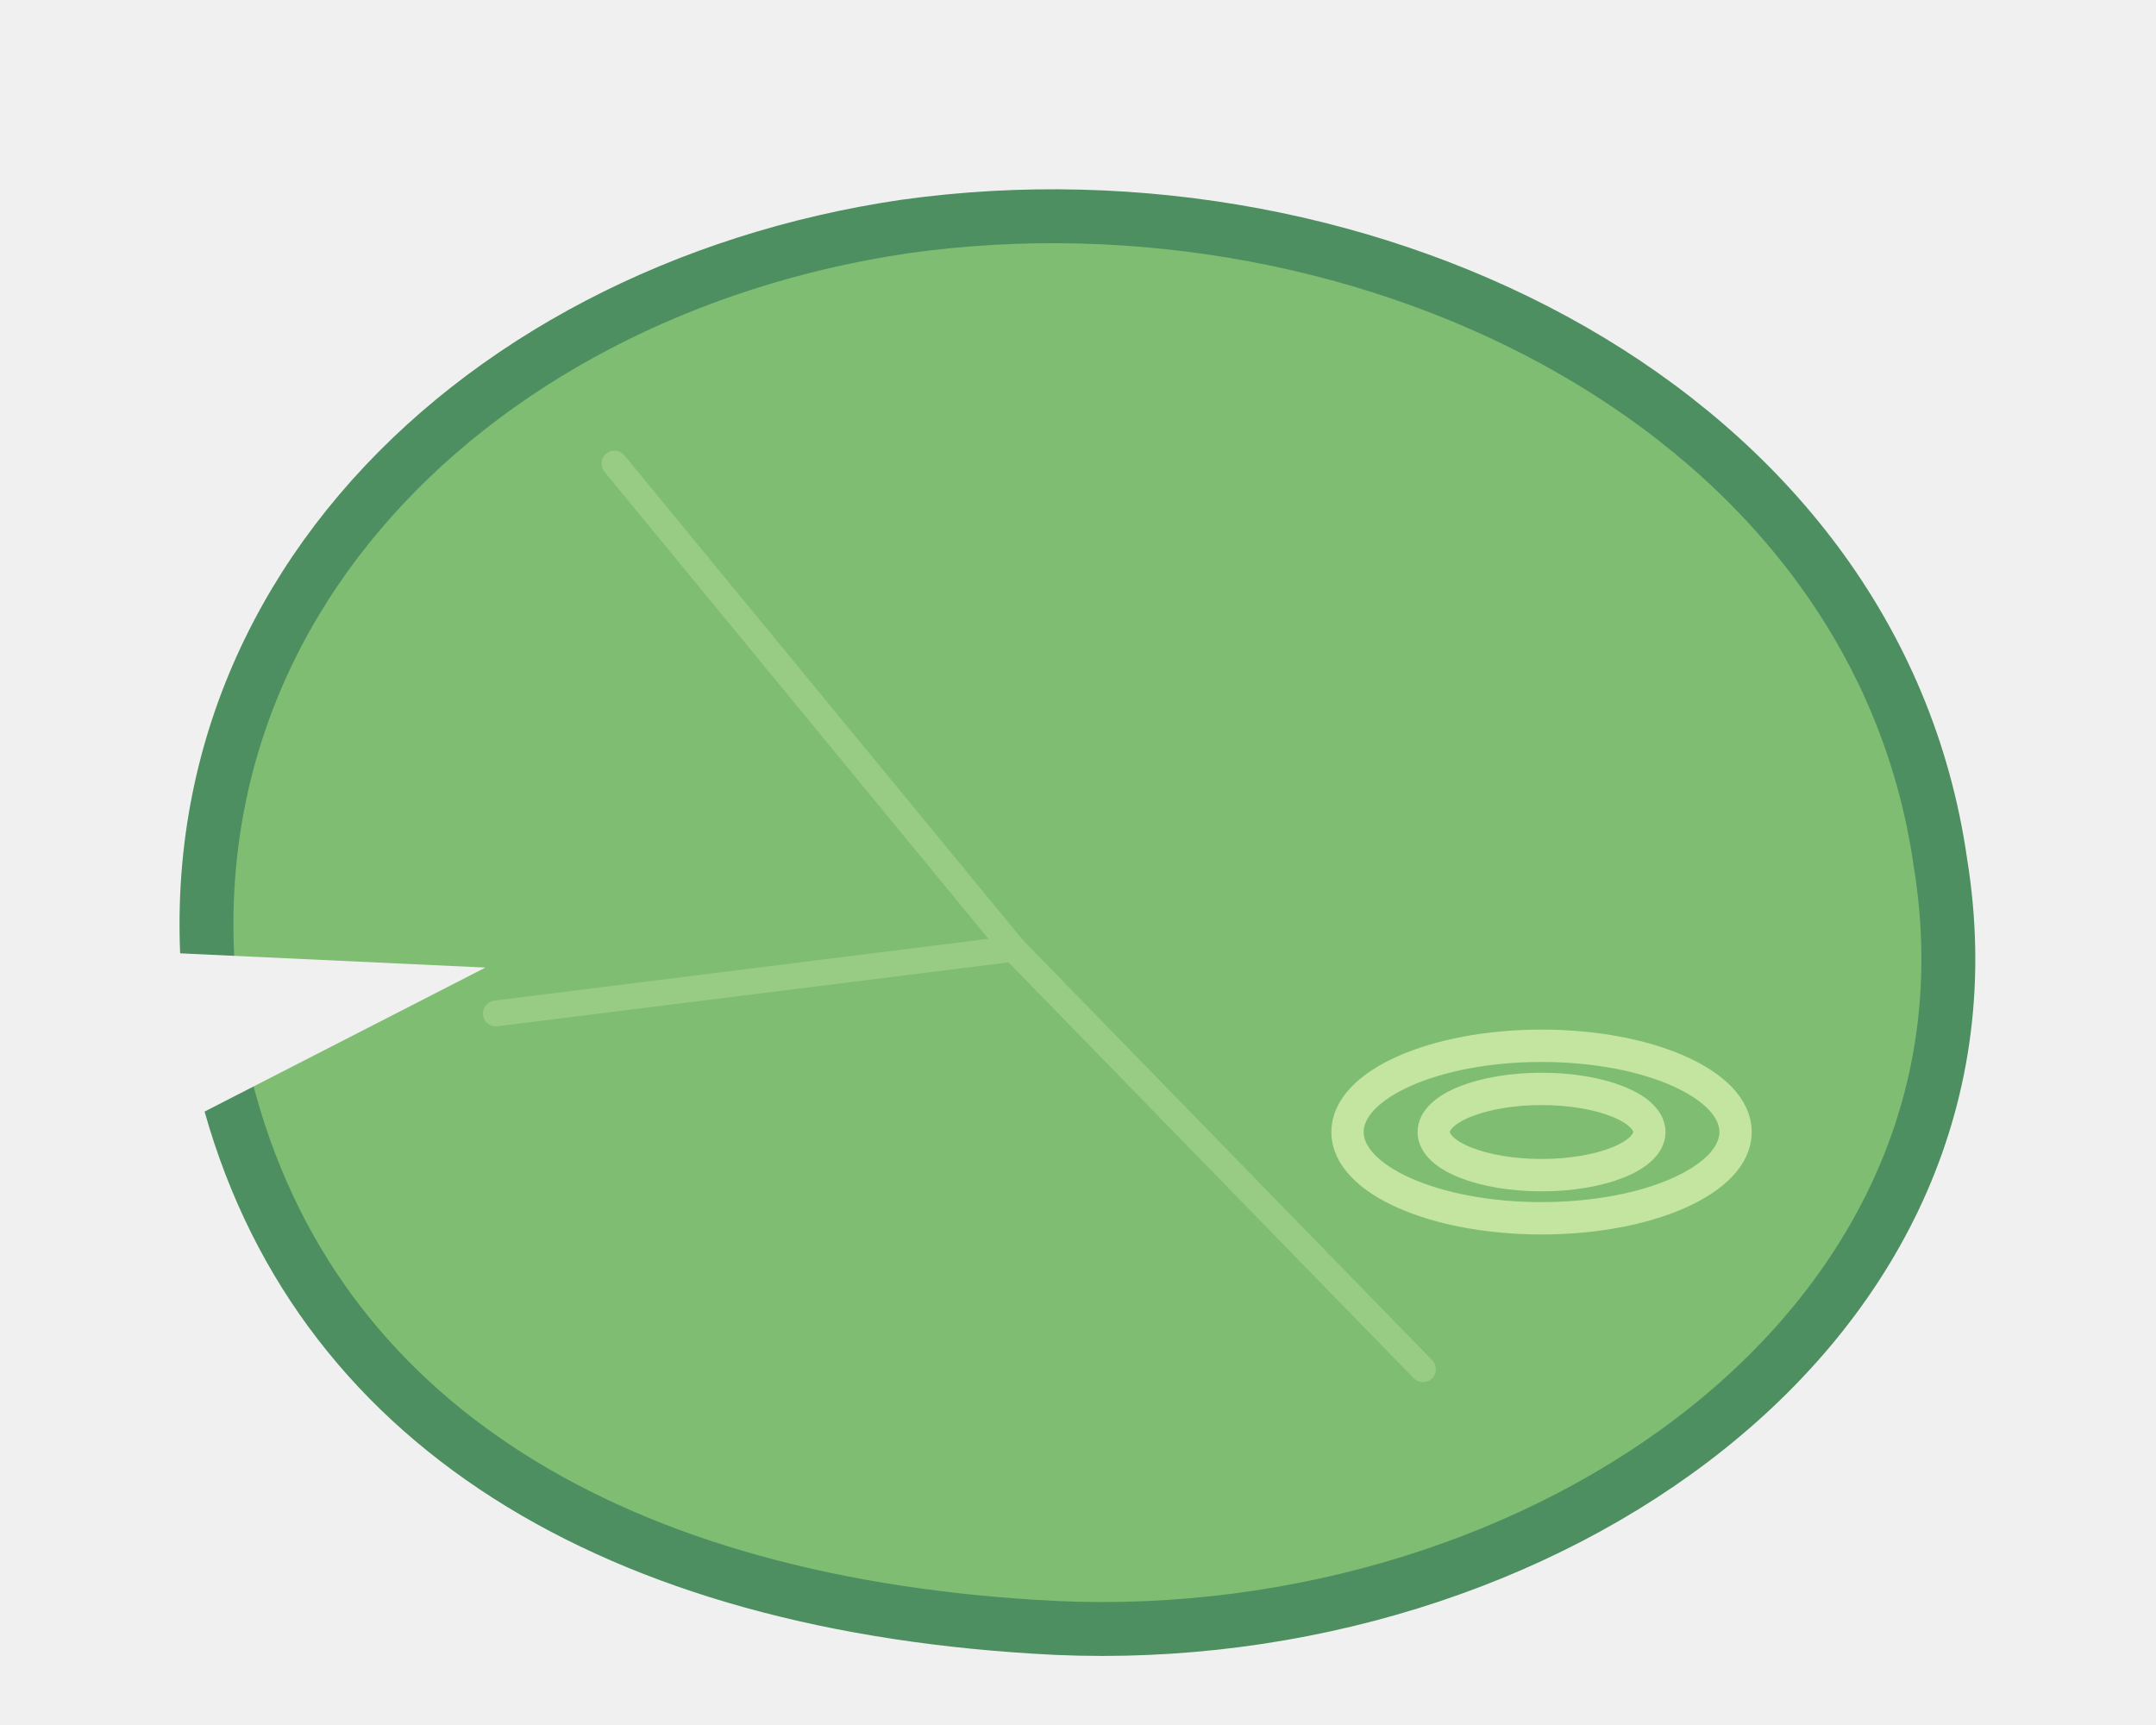
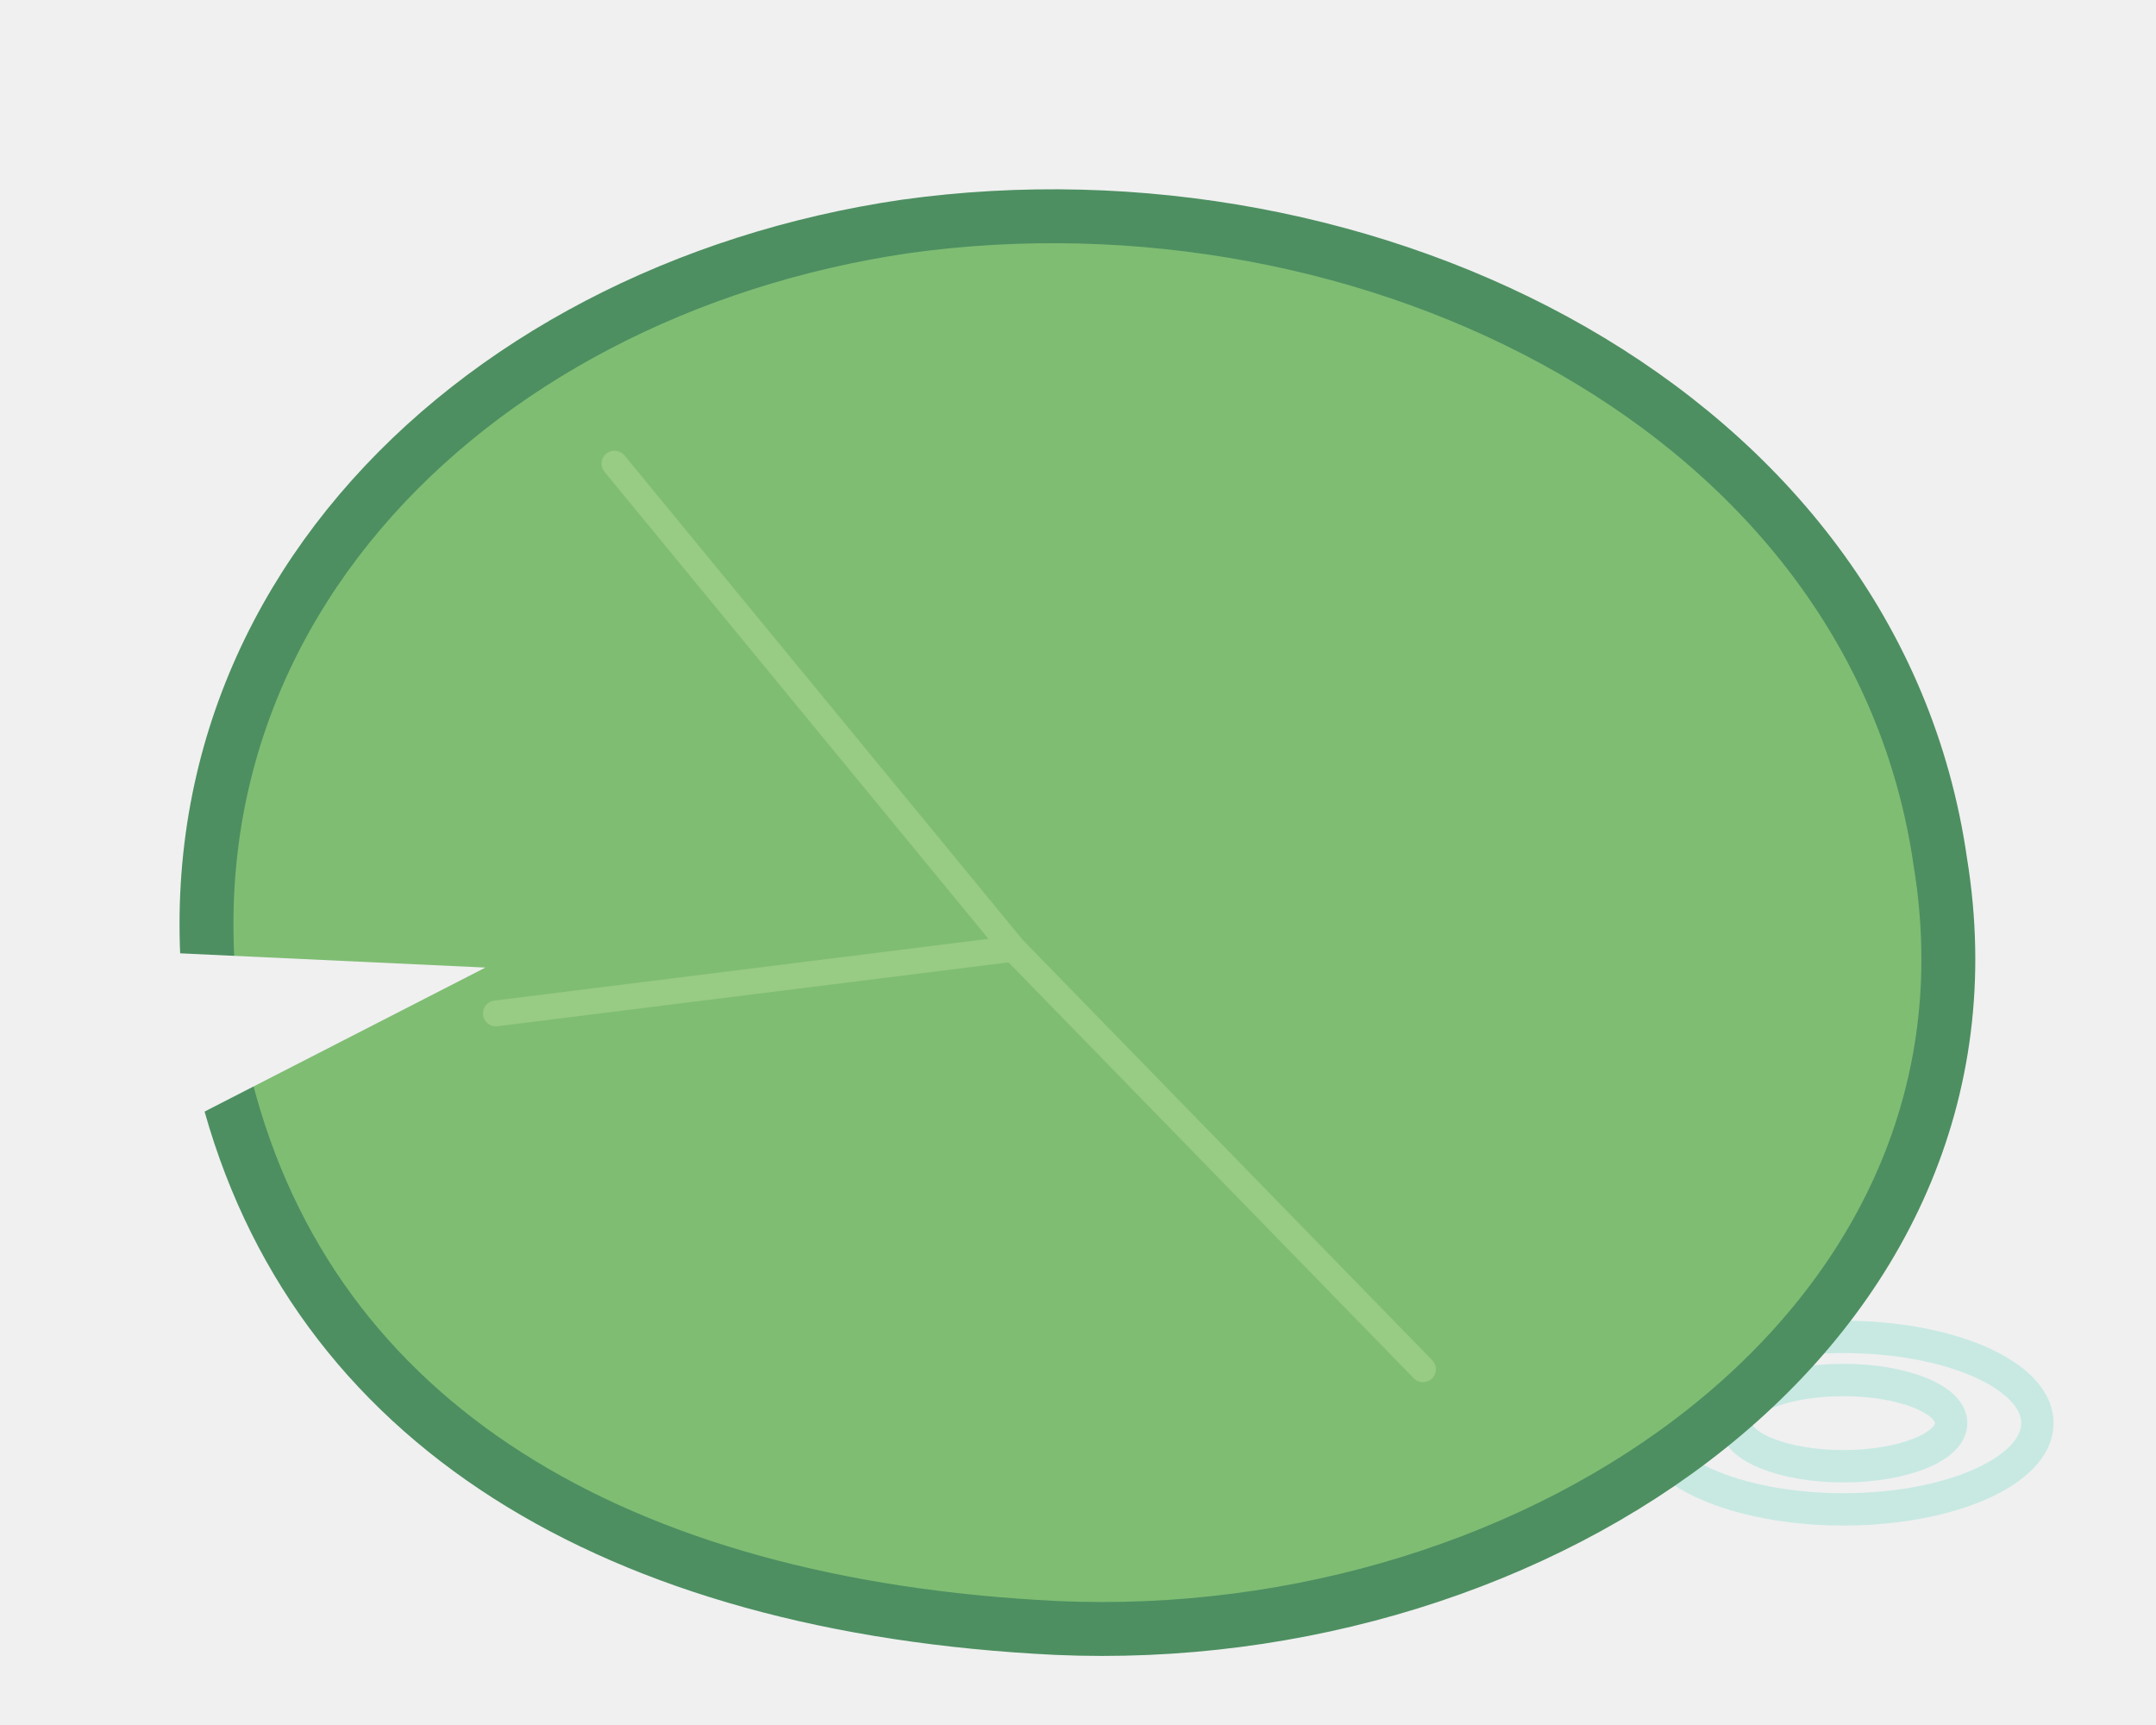
<svg xmlns="http://www.w3.org/2000/svg" viewBox="0 0 200 160" preserveAspectRatio="xMidYMid meet" aria-hidden="true" focusable="false" class="theme-object" data-variant-silhouette="6" data-variant-palette="0" data-variant-orientation="7" data-variant-notch="3" data-variant-vein="1" data-variant-accent="3" data-visual-axis="orientation" data-visual-value="7" data-visual-scope="self">
  <defs>
    <mask id="mask" maskUnits="userSpaceOnUse" x="0" y="0" width="200" height="160">
      <rect width="200" height="160" fill="white" />
      <path data-visual-axis="notch" data-visual-value="3" data-visual-scope="self" d="M145 88L194 65L194 92Z" fill="black" transform="rotate(178 95 88)" />
    </mask>
  </defs>
  <g data-visual-axis="palette" data-visual-value="0">
+     <g data-visual-axis="accent" data-visual-value="3" data-theme-grounding="water-behind-leaf">
+       <g class="theme-detail theme-detail-accent" fill="none" stroke="#bde7df" stroke-width="3" opacity=".8" transform="translate(28 27)">
+         <ellipse cx="143" cy="105" rx="18" ry="8" />
+         <ellipse cx="143" cy="105" rx="10" ry="4" />
+       </g>
+     </g>
    <g mask="url(#mask)">
      <path data-visual-axis="silhouette" data-visual-value="6" data-visual-scope="self" d="M21 101C11 59 43 27 84 21C127 15 174 38 180 80C187 123 143 153 98 151C57 149 29 132 21 101Z" fill="rgb(127, 189, 115)" stroke="rgb(77, 143, 97)" stroke-width="5" />
      <g data-visual-axis="vein" data-visual-value="1" opacity=".28">
        <path class="theme-detail" d="M94 88L57 43M94 88L46 94M94 88L132 127" stroke="#d6efab" stroke-width="2.4" fill="none" stroke-linecap="round" />
      </g>
    </g>
-     <g data-visual-axis="accent" data-visual-value="3">
-       <g class="theme-detail theme-detail-accent" fill="none" stroke="#d6efab" stroke-width="3" opacity=".8">
-         <ellipse cx="143" cy="105" rx="18" ry="8" />
-         <ellipse cx="143" cy="105" rx="10" ry="4" />
-       </g>
-     </g>
  </g>
  <rect data-theme-content-area="content" x="40" y="48" width="120" height="80" fill="none" stroke="none" />
</svg>
